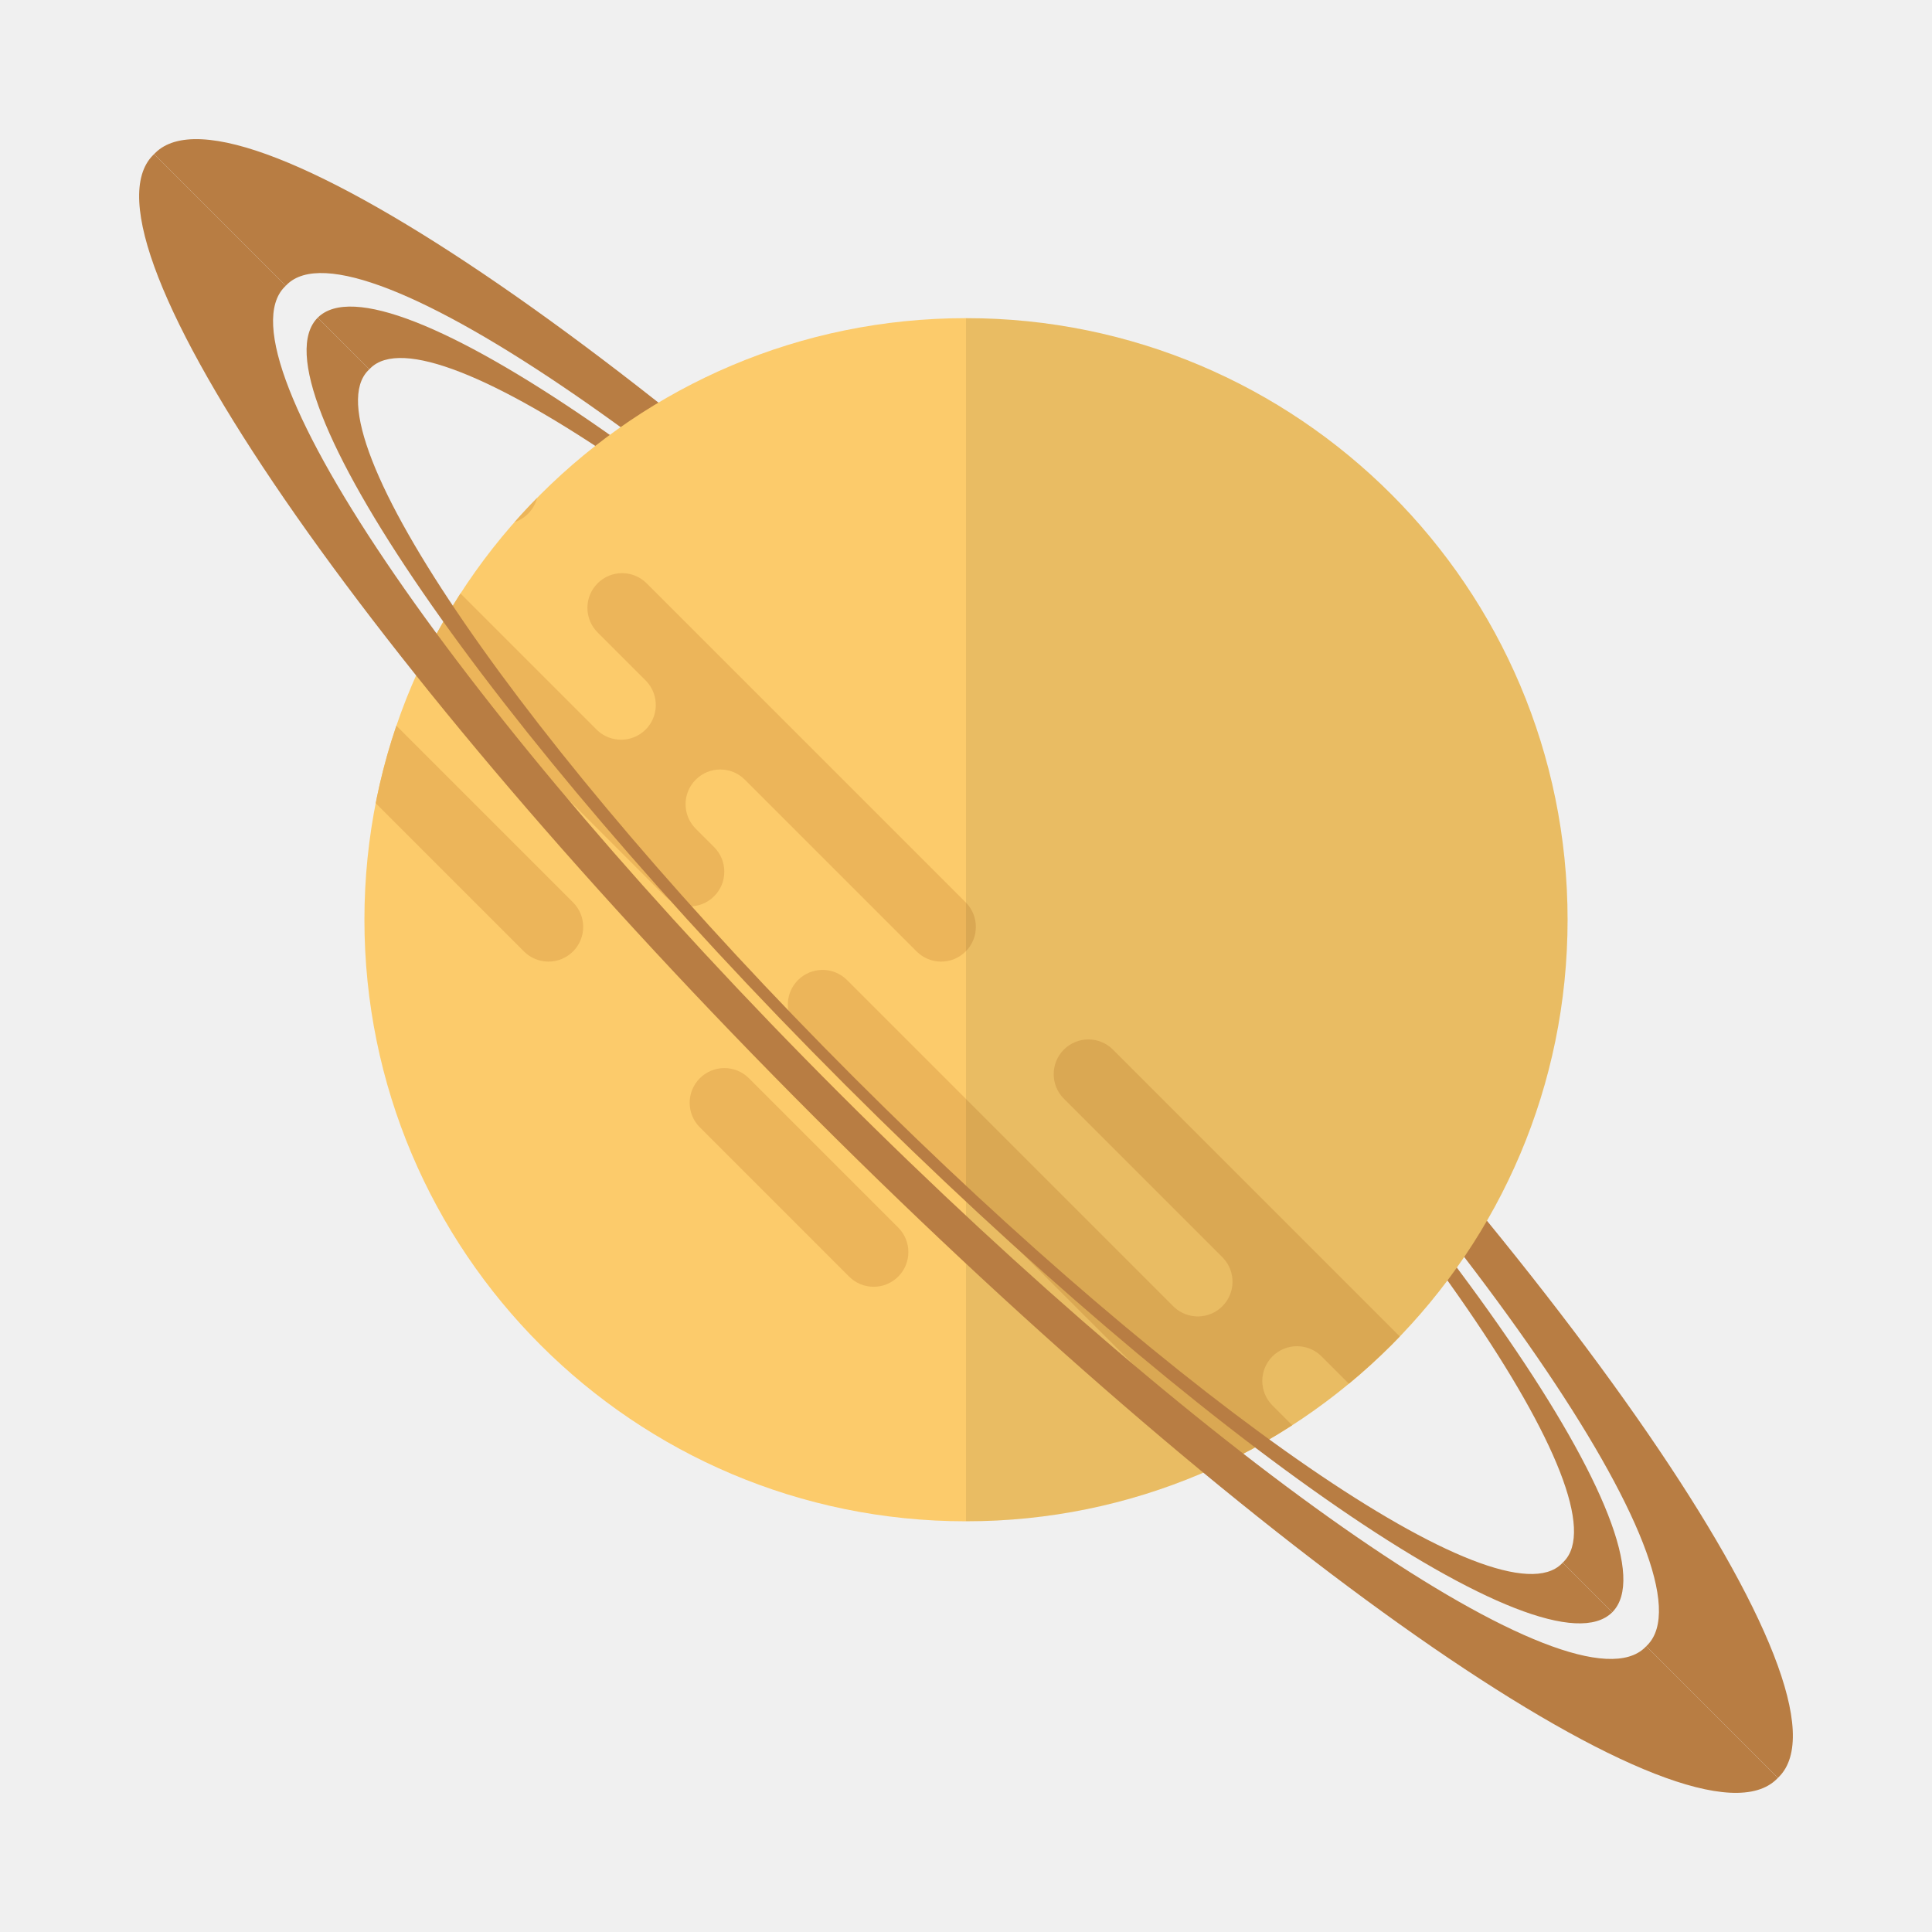
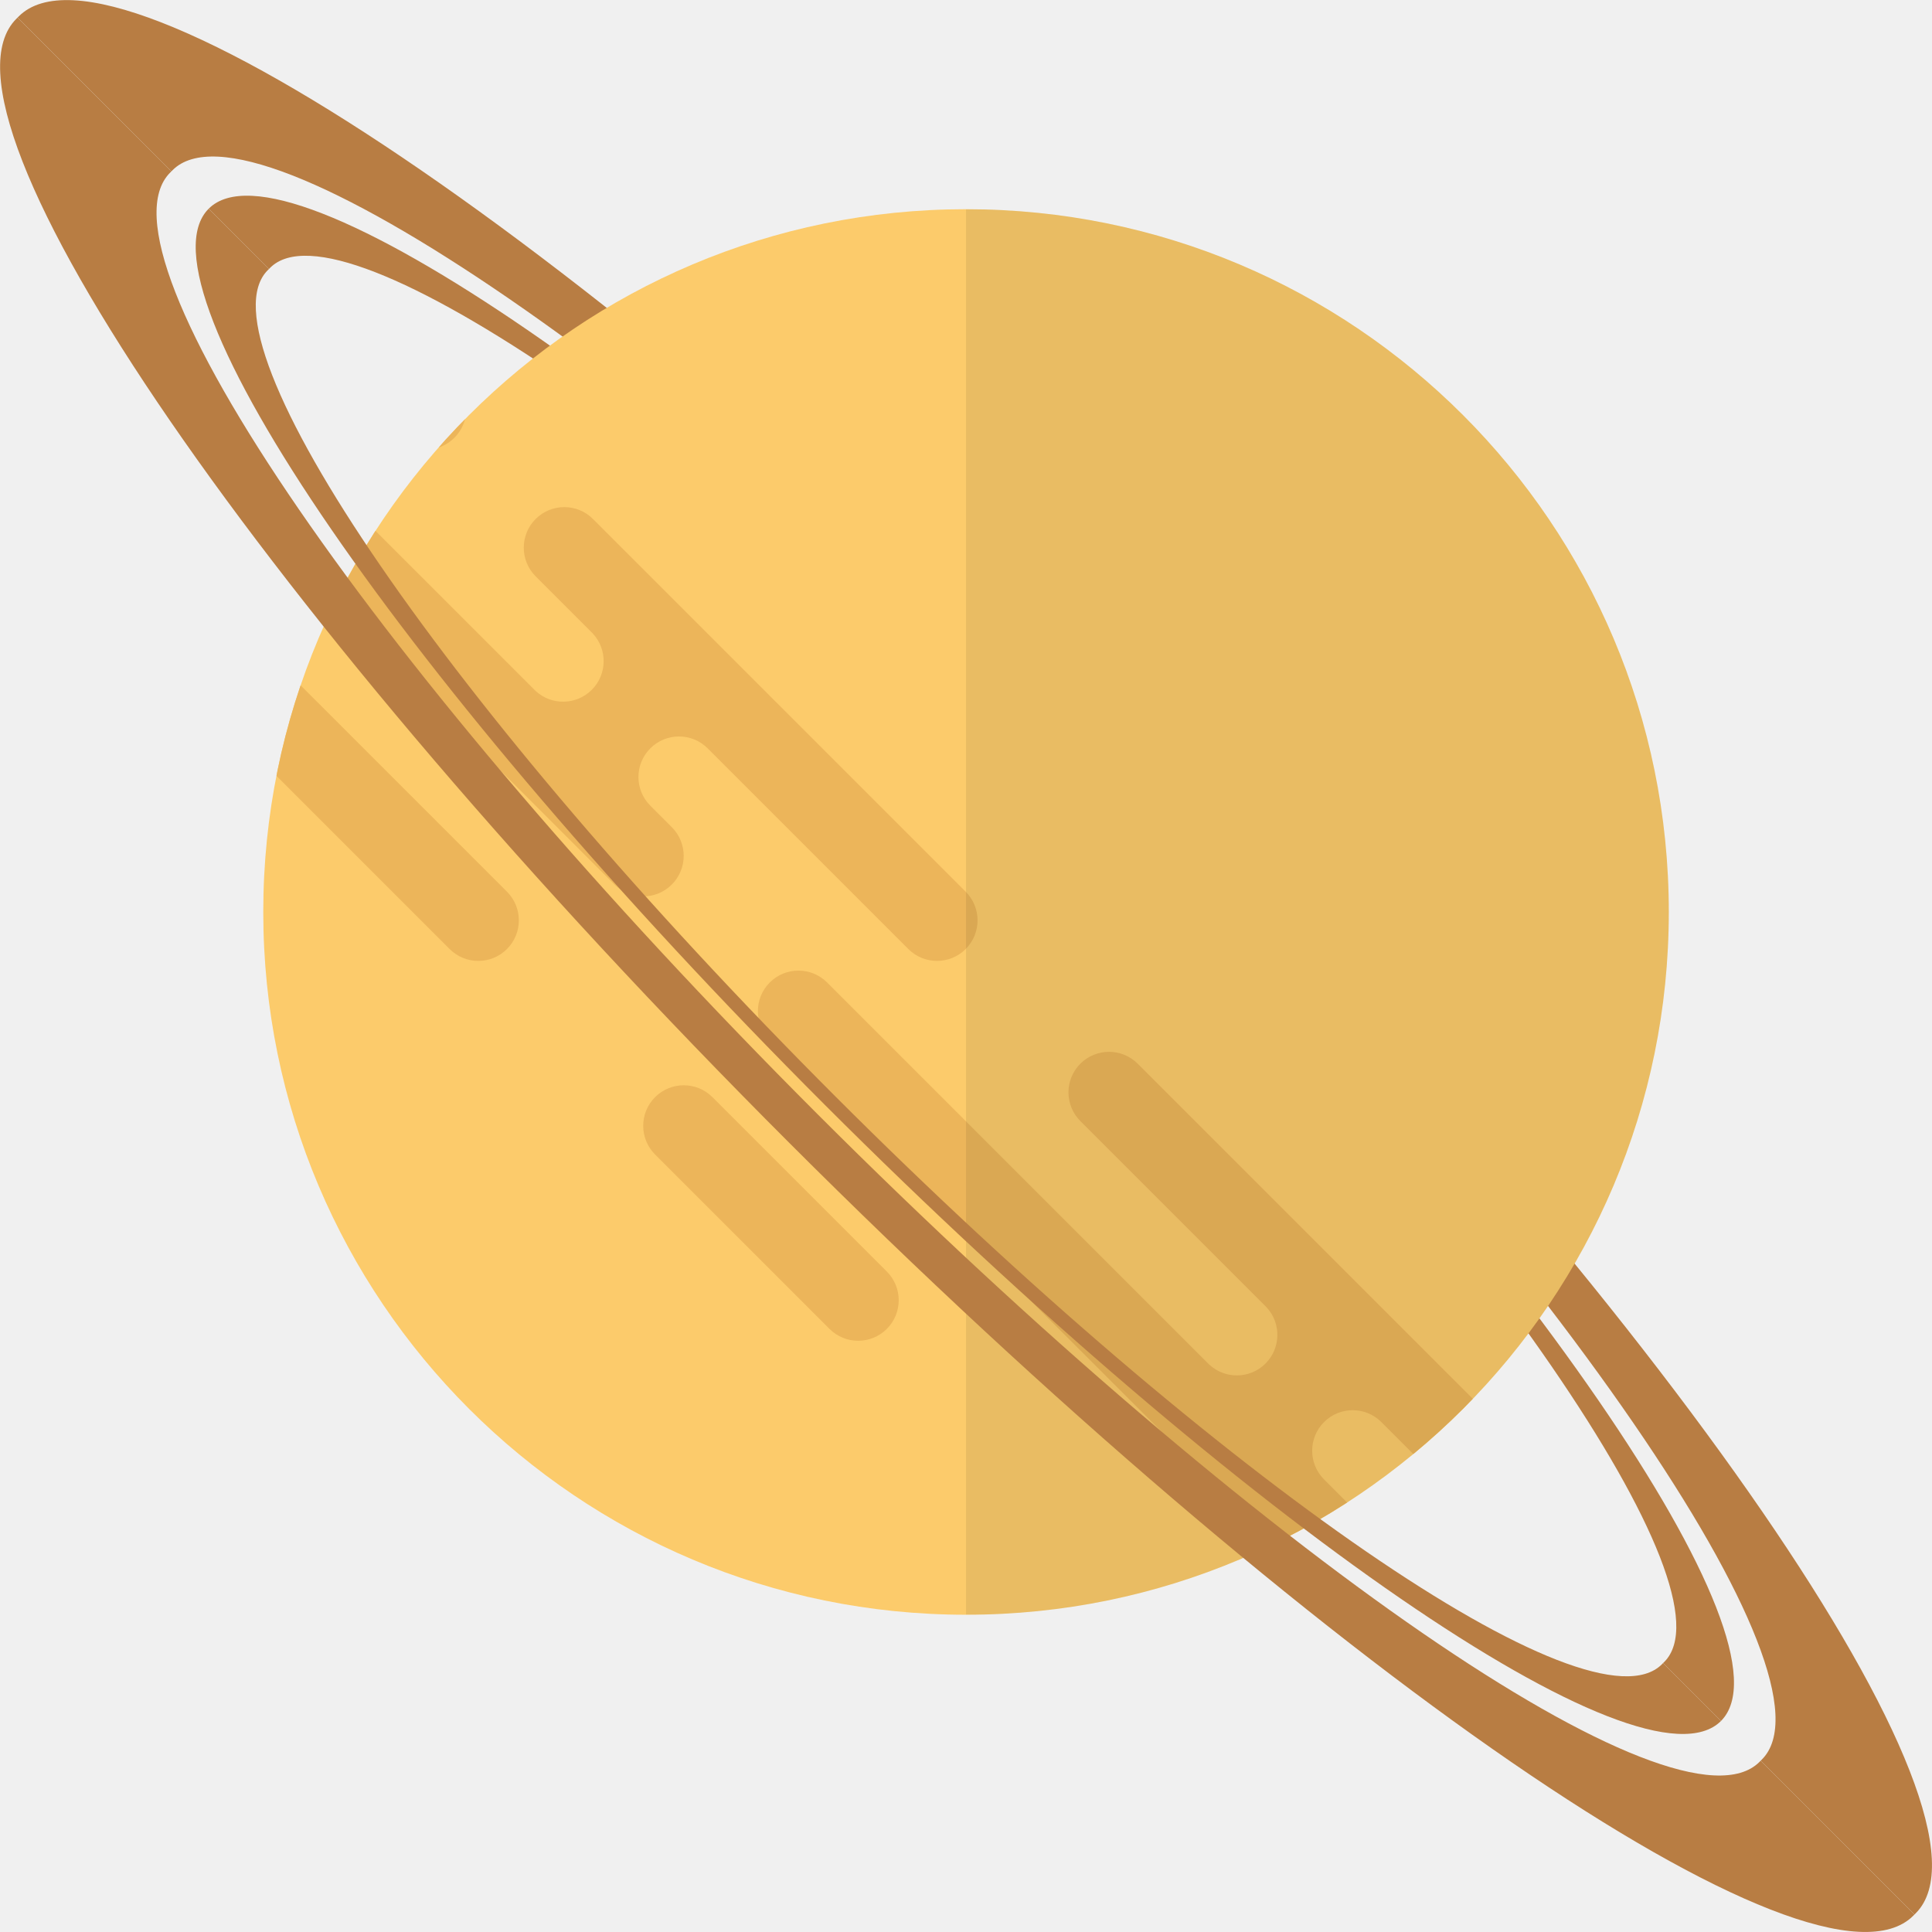
- <svg xmlns="http://www.w3.org/2000/svg" width="668" height="668" fill="none">
+ <svg xmlns="http://www.w3.org/2000/svg" width="668" height="668" fill="none" viewBox="48.08 48.08 571.82 571.82">
  <path fill-rule="evenodd" clip-rule="evenodd" d="M53.285 53.283c.113-.12.228-.24.345-.357 28.705-28.705 177.658 73.709 332.696 228.747 155.038 155.038 257.452 303.991 228.747 332.696-.117.117-.236.232-.357.345l-45.524-45.524c.122-.112.242-.227.359-.344 24.049-24.049-61.757-148.848-191.653-278.745C248.001 160.205 123.202 74.399 99.153 98.448a11.74 11.74 0 00-.344.359L53.285 53.283zm56.563 56.563c22.886-22.886 141.637 58.759 265.238 182.36 123.601 123.601 205.246 242.352 182.36 265.238l-17.143-17.143c.123-.111.242-.226.36-.343 21.14-21.14-54.091-130.647-168.033-244.589-113.942-113.942-223.449-189.173-244.589-168.033-.117.118-.232.238-.343.36l-17.85-17.85z" fill="#B87D43" />
  <circle cx="334" cy="318" r="208" fill="#FCCB6B" />
  <mask id="a" maskUnits="userSpaceOnUse" x="126" y="110" width="416" height="416">
    <circle cx="334" cy="318" r="208" fill="#fff" />
  </mask>
  <g mask="url(#a)">
    <path fill-rule="evenodd" clip-rule="evenodd" d="M540.369 518.472c-4.686-4.687-12.284-4.687-16.97 0-4.687 4.686-4.687 12.284 0 16.97l110.308 110.309c4.687 4.686 12.285 4.686 16.971 0s4.686-12.284 0-16.971L540.369 518.472zM384.806 362.908c-4.687-4.686-12.285-4.686-16.971 0s-4.686 12.284 0 16.971l55.154 55.154-.007.007c4.337 4.708 4.222 12.042-.346 16.61-4.568 4.568-11.903 4.683-16.61.346l-.007.008-113.137-113.137c-4.687-4.687-12.284-4.687-16.971 0-4.686 4.686-4.686 12.284 0 16.97l181.727 181.727c4.686 4.686 12.284 4.686 16.97 0 4.687-4.687 4.687-12.285 0-16.971l-34.648-34.648c-4.686-4.687-4.686-12.285 0-16.971s12.284-4.686 16.971 0l21.213 21.213c4.686 4.687 12.284 4.687 16.97 0 4.687-4.686 4.687-12.284 0-16.97L384.806 362.908zm77.074 212.839c-4.686-4.686-12.284-4.686-16.97 0-4.687 4.687-4.687 12.285 0 16.971l51.619 51.619c4.686 4.686 12.284 4.686 16.97 0 4.686-4.687 4.686-12.285 0-16.971l-51.619-51.619zM258.941 372.808c-4.687-4.687-12.285-4.687-16.971 0-4.686 4.686-4.686 12.284 0 16.97l51.619 51.619c4.686 4.686 12.284 4.686 16.97 0 4.687-4.686 4.687-12.284 0-16.971l-51.618-51.618zM63.779 194.617c4.687-4.687 12.284-4.687 16.97 0l117.38 117.379c4.687 4.687 4.687 12.285 0 16.971-4.686 4.686-12.284 4.686-16.97 0l-117.38-117.38c-4.686-4.686-4.686-12.284 0-16.97zm193.747 74.953c-4.686-4.686-12.284-4.686-16.97 0-4.686 4.686-4.686 12.284 0 16.971l6.364 6.364c4.686 4.686 4.686 12.284 0 16.97-4.686 4.686-12.284 4.686-16.971 0L48.223 128.149c-4.687-4.687-4.687-12.285 0-16.971 4.686-4.686 12.284-4.686 16.97 0l141.422 141.421.007-.007c4.707 4.337 12.042 4.222 16.61-.346 4.568-4.568 4.683-11.902.346-16.61l.007-.007-16.97-16.971c-4.687-4.686-4.687-12.284 0-16.97 4.686-4.686 12.284-4.687 16.97 0l110.309 110.308c4.686 4.687 4.686 12.285 0 16.971s-12.284 4.686-16.971 0l-59.397-59.397zM55.294 50.367c4.686-4.686 12.284-4.686 16.97 0l110.309 110.309c4.686 4.686 4.686 12.284 0 16.97-4.686 4.686-12.284 4.686-16.97 0L55.293 67.338c-4.685-4.687-4.685-12.285 0-16.971z" fill="#ECB55A" />
  </g>
  <g>
    <mask id="b" maskUnits="userSpaceOnUse" x="126" y="110" width="416" height="416">
      <circle cx="334" cy="318" r="208" fill="#fff" />
    </mask>
    <g mask="url(#b)">
      <path opacity=".078" fill="#000" d="M334 110h209.089v416H334z" />
    </g>
  </g>
  <path fill-rule="evenodd" clip-rule="evenodd" d="M53.284 53.285c-.12.112-.24.227-.357.345-28.705 28.704 73.709 177.657 228.747 332.695C436.712 541.363 585.665 643.777 614.37 615.072c.117-.117.232-.236.344-.357l-45.523-45.524c-.112.122-.227.242-.344.359-24.05 24.05-148.848-61.756-278.745-191.653S74.399 123.202 98.449 99.152c.117-.117.237-.232.359-.344L53.284 53.285zm56.562 56.562c-22.886 22.886 58.76 141.637 182.361 265.238s242.352 205.247 265.238 182.36l-17.143-17.143c-.112.123-.226.243-.343.36-21.14 21.14-130.647-54.091-244.589-168.033C181.428 258.687 106.197 149.18 127.337 128.04c.117-.117.237-.231.36-.343l-17.851-17.85z" fill="#B87D43" />
</svg>
